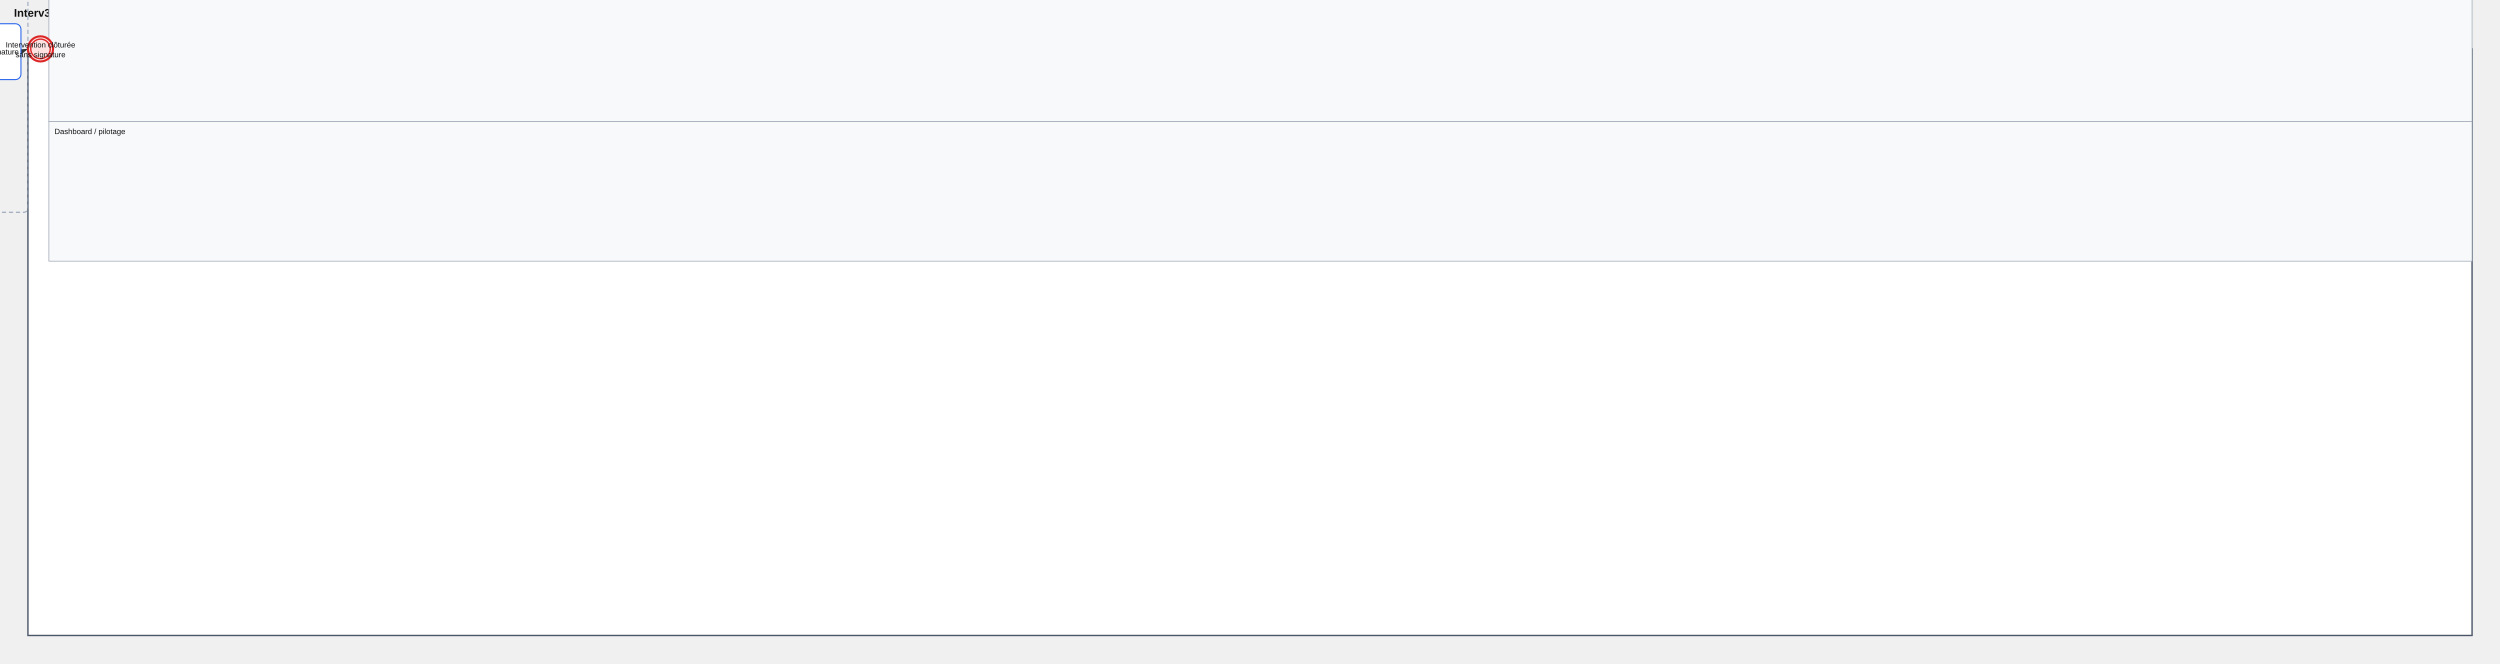
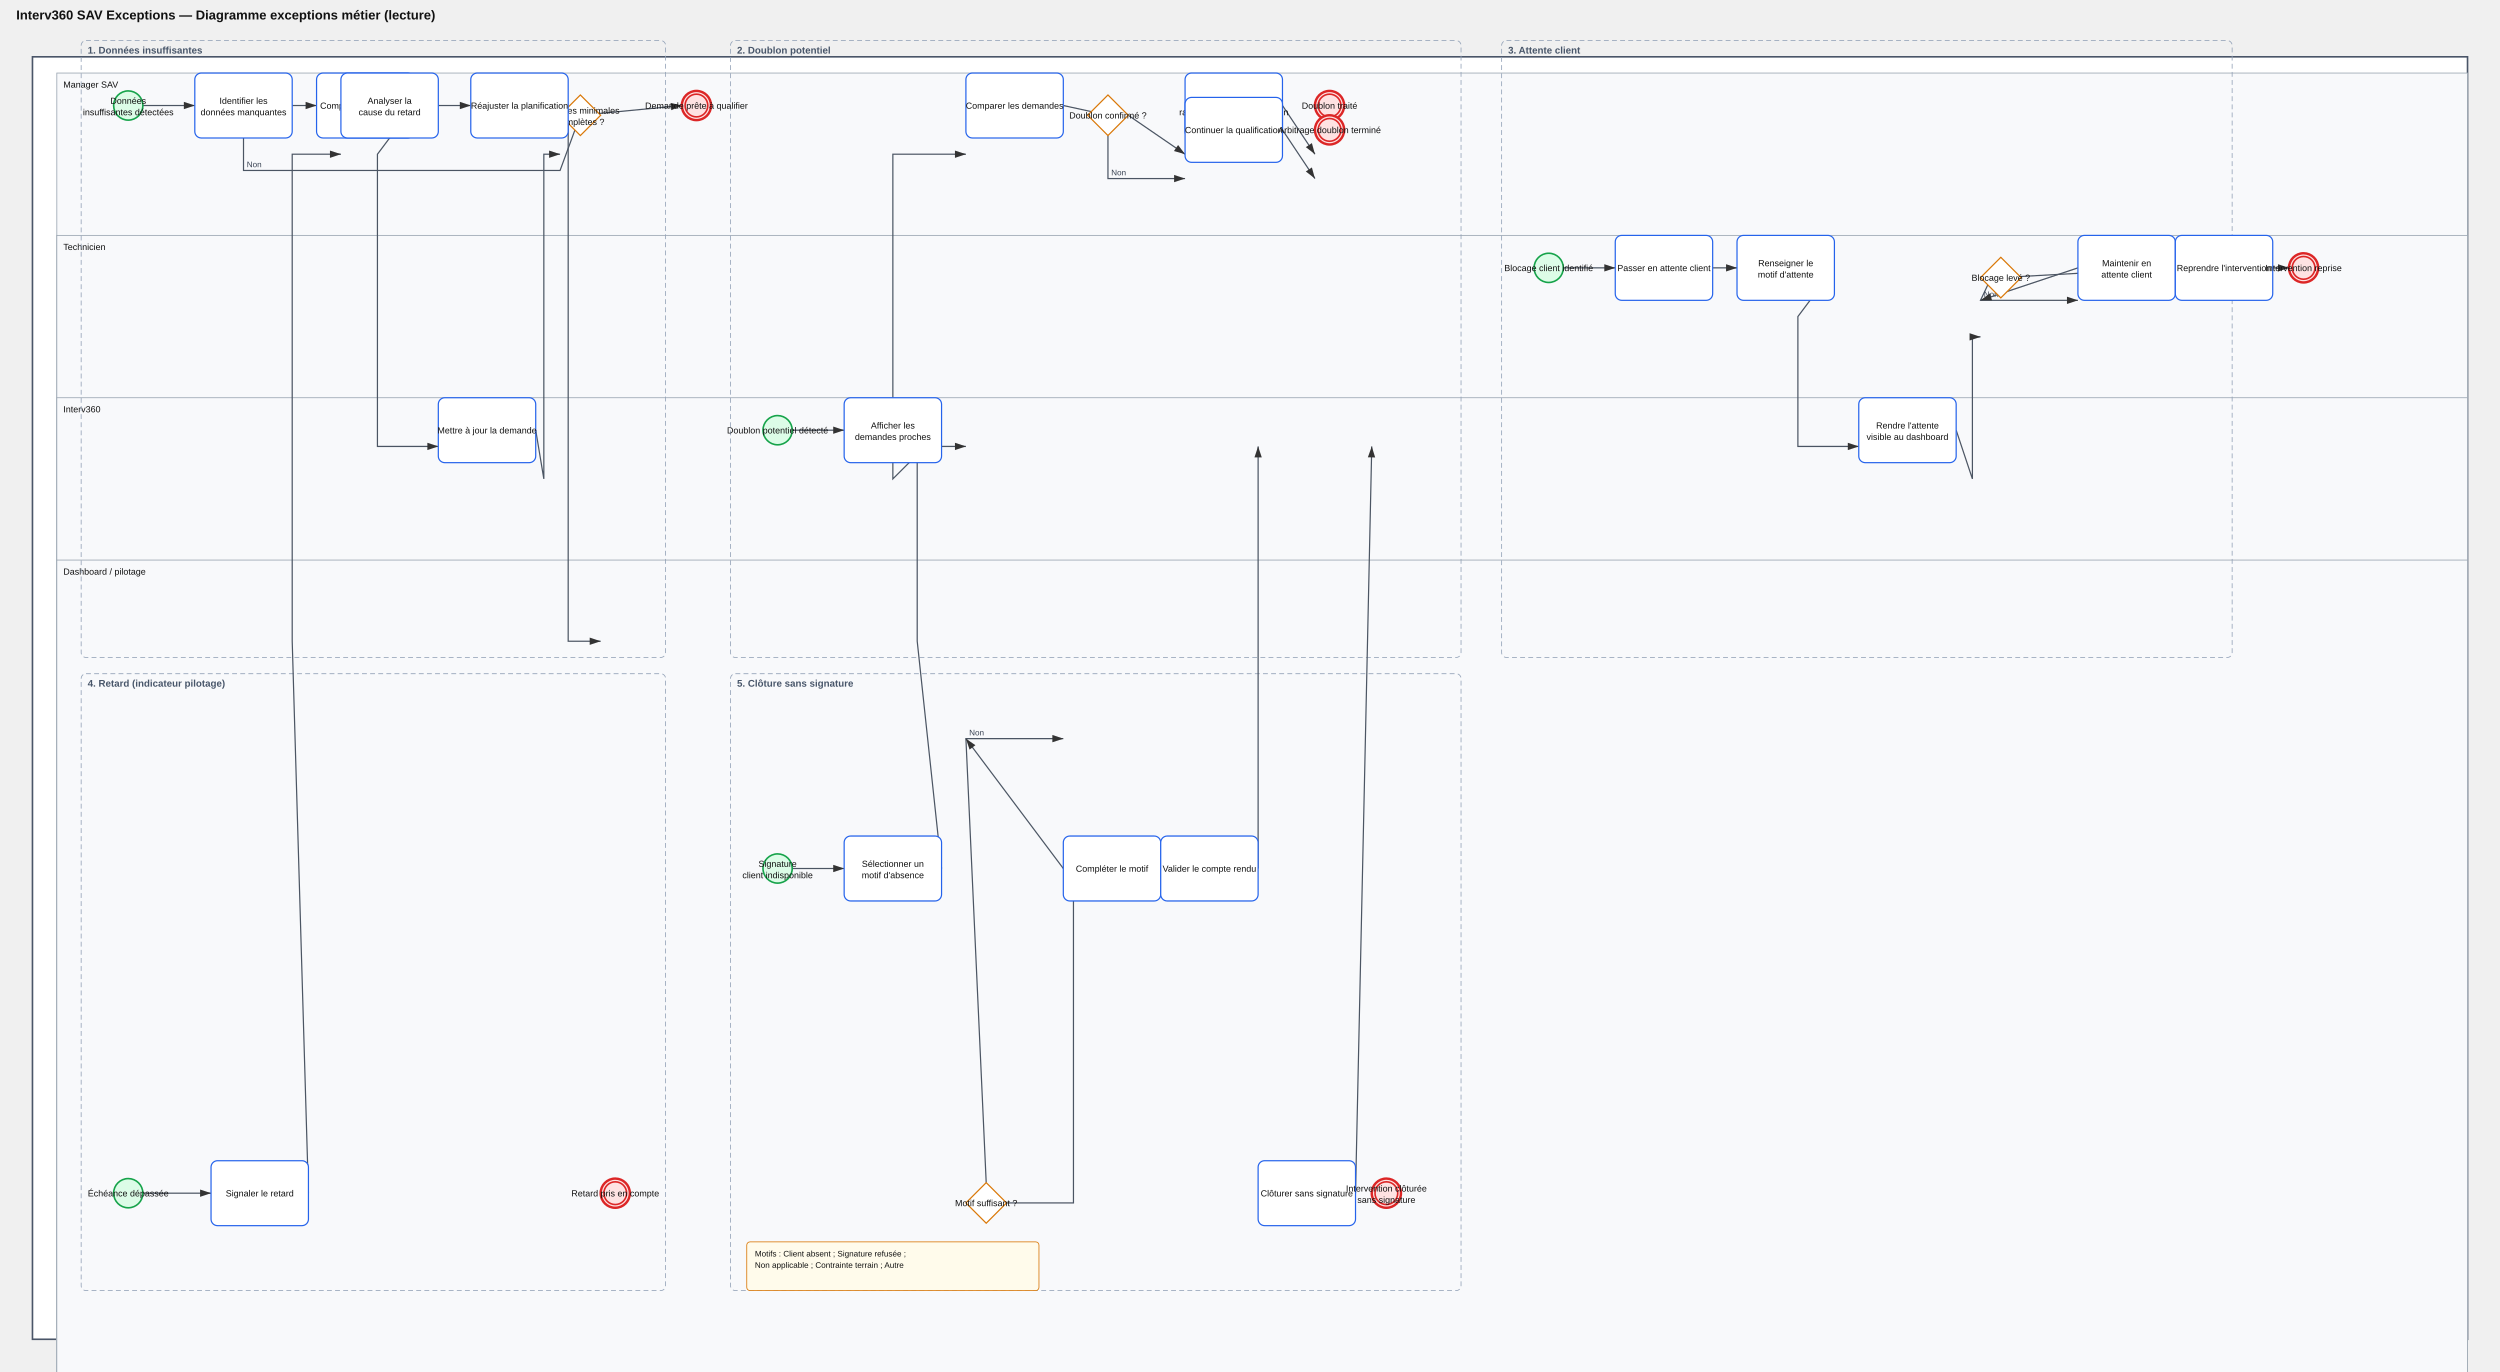
- <svg xmlns="http://www.w3.org/2000/svg" width="3580" height="950" viewBox="3440 506.0 3580 950">
+ <svg xmlns="http://www.w3.org/2000/svg" width="3080" height="1690" viewBox="80 -10 3080 1690">
  <defs>
    <marker id="arrow" markerWidth="10" markerHeight="10" refX="9" refY="3" orient="auto" markerUnits="strokeWidth">
      <path d="M0,0 L0,6 L9,3 z" fill="#333" />
    </marker>
  </defs>
-   <style>
- text{font-family:Arial,Helvetica,sans-serif;font-size:11px;fill:#111}
- .lane{fill:#f8f9fb;stroke:#9aa5b1;stroke-width:1}
- .pool{fill:#fff;stroke:#4a5568;stroke-width:2}
- .group{fill:none;stroke:#94a3b8;stroke-width:1.5;stroke-dasharray:6 4}
- .grouplabel{font-size:12px;font-weight:bold;fill:#475569}
- .task{fill:#fff;stroke:#2563eb;stroke-width:1.5}
- .gateway{fill:#fff;stroke:#d97706;stroke-width:1.5}
- .event-start{fill:#dcfce7;stroke:#16a34a;stroke-width:2}
- .event-end{fill:#fee2e2;stroke:#dc2626;stroke-width:3}
- .flow{fill:none;stroke:#4b5563;stroke-width:1.5;marker-end:url(#arrow)}
- .label-flow{fill:#374151;font-size:10px}
- .title{font-size:16px;font-weight:bold}
- .annotation{fill:#fffbeb;stroke:#d97706;stroke-width:1}
- .ann-text{font-size:10px;fill:#444}
- </style>
-   <text class="title" x="3460" y="530.0">Interv360 SAV Exceptions — Diagramme exceptions métier (lecture)</text>
-   <rect class="pool" x="3480" y="576.0" width="3500" height="840" />
-   <rect class="lane" x="3510" y="80" width="3470" height="200" />
-   <text x="3518" y="98">Manager SAV</text>
-   <rect class="lane" x="3510" y="280" width="3470" height="200" />
-   <text x="3518" y="298">Technicien</text>
-   <rect class="lane" x="3510" y="480" width="3470" height="200" />
-   <text x="3518" y="498">Interv360</text>
-   <rect class="lane" x="3510" y="680" width="3470" height="200" />
-   <text x="3518" y="698">Dashboard / pilotage</text>
-   <rect class="group" x="180" y="90" width="640" height="720" rx="6" />
-   <text class="grouplabel" x="188" y="106">1. Données insuffisantes</text>
-   <rect class="group" x="880" y="90" width="640" height="720" rx="6" />
-   <text class="grouplabel" x="888" y="106">2. Doublon potentiel</text>
-   <rect class="group" x="1580" y="90" width="640" height="720" rx="6" />
-   <text class="grouplabel" x="1588" y="106">3. Attente client</text>
-   <rect class="group" x="2280" y="90" width="520" height="720" rx="6" />
-   <text class="grouplabel" x="2288" y="106">4. Retard</text>
-   <rect class="group" x="2840" y="90" width="640" height="720" rx="6" />
-   <text class="grouplabel" x="2848" y="106">5. Clôture sans signature</text>
-   <path class="flow" d="M 256,176.0 L 320,180.0" />
-   <path class="flow" d="M 440,180.0 L 450,180.0" />
-   <path class="flow" d="M 570,180.0 L 575.0,180.0 L 575.0,580.0 L 580,580.0" />
-   <path class="flow" d="M 700,580.0 L 717.5,580.0 L 717.5,190.0 L 735.0,190.0" />
-   <path class="flow" d="M 735.0,190.0 L 840,176.0" />
-   <text class="label-flow" x="844" y="172.0">Oui</text>
-   <path class="flow" d="M 735.0,190.0 L 730,420 L 380,420 L 380,220" />
-   <text class="label-flow" x="384" y="416">Non</text>
-   <path class="flow" d="M 956,576.0 L 1020,580.0" />
-   <path class="flow" d="M 1140,580.0 L 1145.0,580.0 L 1145.0,180.0 L 1150,180.0" />
-   <path class="flow" d="M 1270,180.0 L 1305.0,190.0" />
-   <path class="flow" d="M 1305.0,190.0 L 1390,180.0" />
-   <text class="label-flow" x="1394" y="176.0">Oui</text>
-   <path class="flow" d="M 1305.0,190.0 L 1500,180.0" />
-   <text class="label-flow" x="1504" y="176.0">Non</text>
-   <path class="flow" d="M 1510,180.0 L 1500,180.0" />
-   <path class="flow" d="M 1620,180.0 L 1620,176.0" />
-   <path class="flow" d="M 1656,376.0 L 1720,380.0" />
-   <path class="flow" d="M 1840,380.0 L 1850,380.0" />
-   <path class="flow" d="M 1970,380.0 L 1975.0,380.0 L 1975.0,580.0 L 1980,580.0" />
-   <path class="flow" d="M 2100,580.0 L 2117.5,580.0 L 2117.5,390.0 L 2135.0,390.0" />
-   <path class="flow" d="M 2135.0,390.0 L 2220,380.0" />
-   <text class="label-flow" x="2224" y="376.0">Oui</text>
-   <path class="flow" d="M 2135.0,365 L 2110,300 L 2040,300 L 2040,540" />
-   <text class="label-flow" x="2044" y="296">Non</text>
-   <path class="flow" d="M 2340,380.0 L 2340,376.0" />
-   <path class="flow" d="M 2356,776.0 L 2420,780.0" />
-   <path class="flow" d="M 2540,780.0 L 2480,758 L 2480,180 L 2550,180" />
-   <path class="flow" d="M 2670,180.0 L 2680,180.0" />
-   <path class="flow" d="M 2800,180.0 L 2800,180 L 2800,650 L 2780,758" />
-   <path class="flow" d="M 2916,376.0 L 2980,380.0" />
-   <path class="flow" d="M 3100,380.0 L 3117.5,380.0 L 3117.5,590.0 L 3135.0,590.0" />
-   <path class="flow" d="M 3135.0,590.0 L 3242.5,590.0 L 3242.5,380.0 L 3350,380.0" />
-   <text class="label-flow" x="3246.5" y="376.0">Oui</text>
-   <path class="flow" d="M 3135.0,590.0 L 3177.5,590.0 L 3177.5,380.0 L 3220,380.0" />
-   <text class="label-flow" x="3181.5" y="376.0">Non</text>
-   <path class="flow" d="M 3135.0,565 L 3110,300 L 3280,300 L 3280,340" />
-   <path class="flow" d="M 3470,380.0 L 3410.0,380.0 L 3410.0,580.0 L 3350,580.0" />
-   <path class="flow" d="M 3470,580.0 L 3480,576.0" />
-   <circle class="event-start" cx="238.0" cy="176.0" r="18.0" />
-   <text text-anchor="middle" x="238.0" y="174.0">Données</text>
-   <text text-anchor="middle" x="238.0" y="188.0">insuffisantes détectées</text>
-   <rect class="task" x="320" y="140" width="120" height="80" rx="8" />
-   <text text-anchor="middle" x="380.0" y="178.0">Identifier les</text>
-   <text text-anchor="middle" x="380.0" y="192.0">données manquantes</text>
-   <rect class="task" x="450" y="140" width="120" height="80" rx="8" />
-   <text text-anchor="middle" x="510.0" y="184.0">Compléter la demande</text>
-   <rect class="task" x="580" y="540" width="120" height="80" rx="8" />
-   <text text-anchor="middle" x="640.0" y="584.0">Mettre à jour la demande</text>
-   <polygon class="gateway" points="735.0,165 760,190.0 735.0,215 710,190.0" />
-   <text text-anchor="middle" x="735.0" y="188.0">Données minimales</text>
-   <text text-anchor="middle" x="735.0" y="202.0">complètes ?</text>
-   <circle class="event-end" cx="858.0" cy="176.0" r="18.0" />
-   <circle fill="none" stroke="#dc2626" stroke-width="2" cx="858.0" cy="176.0" r="14.0" />
-   <text text-anchor="middle" x="858.0" y="174.0">Demande prête</text>
-   <text text-anchor="middle" x="858.0" y="188.0">à qualifier</text>
-   <circle class="event-start" cx="938.0" cy="576.0" r="18.0" />
-   <text text-anchor="middle" x="938.0" y="574.0">Doublon</text>
-   <text text-anchor="middle" x="938.0" y="588.0">potentiel détecté</text>
-   <rect class="task" x="1020" y="540" width="120" height="80" rx="8" />
-   <text text-anchor="middle" x="1080.0" y="578.0">Afficher les</text>
-   <text text-anchor="middle" x="1080.0" y="592.0">demandes proches</text>
-   <rect class="task" x="1150" y="140" width="120" height="80" rx="8" />
-   <text text-anchor="middle" x="1210.0" y="184.0">Comparer les demandes</text>
-   <polygon class="gateway" points="1305.0,165 1330,190.0 1305.0,215 1280,190.0" />
-   <text text-anchor="middle" x="1305.0" y="194.0">Doublon confirmé ?</text>
-   <rect class="task" x="1390" y="140" width="120" height="80" rx="8" />
-   <text text-anchor="middle" x="1450.0" y="178.0">Lier ou</text>
-   <text text-anchor="middle" x="1450.0" y="192.0">marquer comme doublon</text>
-   <rect class="task" x="1500" y="140" width="120" height="80" rx="8" />
-   <text text-anchor="middle" x="1560.0" y="178.0">Continuer</text>
-   <text text-anchor="middle" x="1560.0" y="192.0">la qualification</text>
-   <circle class="event-end" cx="1638.0" cy="176.0" r="18.0" />
-   <circle fill="none" stroke="#dc2626" stroke-width="2" cx="1638.0" cy="176.0" r="14.0" />
-   <text text-anchor="middle" x="1638.0" y="174.0">Arbitrage</text>
-   <text text-anchor="middle" x="1638.0" y="188.0">doublon terminé</text>
-   <circle class="event-start" cx="1638.0" cy="376.0" r="18.0" />
-   <text text-anchor="middle" x="1638.0" y="380.0">Blocage client identifié</text>
-   <rect class="task" x="1720" y="340" width="120" height="80" rx="8" />
-   <text text-anchor="middle" x="1780.0" y="384.0">Passer en attente client</text>
-   <rect class="task" x="1850" y="340" width="120" height="80" rx="8" />
-   <text text-anchor="middle" x="1910.0" y="378.0">Renseigner le</text>
-   <text text-anchor="middle" x="1910.0" y="392.0">motif d'attente</text>
-   <rect class="task" x="1980" y="540" width="120" height="80" rx="8" />
-   <text text-anchor="middle" x="2040.0" y="578.0">Rendre l'attente</text>
-   <text text-anchor="middle" x="2040.0" y="592.0">visible au dashboard</text>
-   <polygon class="gateway" points="2135.0,365 2160,390.0 2135.0,415 2110,390.0" />
-   <text text-anchor="middle" x="2135.0" y="394.0">Blocage levé ?</text>
-   <rect class="task" x="2220" y="340" width="120" height="80" rx="8" />
-   <text text-anchor="middle" x="2280.0" y="384.0">Reprendre l'intervention</text>
-   <circle class="event-end" cx="2358.0" cy="376.0" r="18.0" />
-   <circle fill="none" stroke="#dc2626" stroke-width="2" cx="2358.0" cy="376.0" r="14.0" />
-   <text text-anchor="middle" x="2358.0" y="380.0">Intervention reprise</text>
-   <circle class="event-start" cx="2338.0" cy="776.0" r="18.0" />
-   <text text-anchor="middle" x="2338.0" y="780.0">Échéance dépassée</text>
-   <rect class="task" x="2420" y="740" width="120" height="80" rx="8" />
-   <text text-anchor="middle" x="2480.0" y="784.0">Signaler le retard</text>
-   <rect class="task" x="2550" y="140" width="120" height="80" rx="8" />
-   <text text-anchor="middle" x="2610.0" y="178.0">Analyser la</text>
-   <text text-anchor="middle" x="2610.0" y="192.0">cause du retard</text>
-   <rect class="task" x="2680" y="140" width="120" height="80" rx="8" />
-   <text text-anchor="middle" x="2740.0" y="178.0">Réajuster</text>
-   <text text-anchor="middle" x="2740.0" y="192.0">la planification</text>
-   <circle class="event-end" cx="2798.0" cy="776.0" r="18.0" />
-   <circle fill="none" stroke="#dc2626" stroke-width="2" cx="2798.0" cy="776.0" r="14.0" />
-   <text text-anchor="middle" x="2798.0" y="780.0">Retard pris en compte</text>
-   <circle class="event-start" cx="2898.0" cy="376.0" r="18.0" />
-   <text text-anchor="middle" x="2898.0" y="374.0">Signature</text>
-   <text text-anchor="middle" x="2898.0" y="388.0">client indisponible</text>
-   <rect class="task" x="2980" y="340" width="120" height="80" rx="8" />
-   <text text-anchor="middle" x="3040.0" y="378.0">Sélectionner un</text>
-   <text text-anchor="middle" x="3040.0" y="392.0">motif d'absence</text>
-   <polygon class="gateway" points="3135.0,565 3160,590.0 3135.0,615 3110,590.0" />
-   <text text-anchor="middle" x="3135.0" y="594.0">Motif suffisant ?</text>
-   <rect class="task" x="3220" y="340" width="120" height="80" rx="8" />
-   <text text-anchor="middle" x="3280.0" y="384.0">Compléter le motif</text>
-   <rect class="task" x="3350" y="340" width="120" height="80" rx="8" />
-   <text text-anchor="middle" x="3410.0" y="384.0">Valider le compte rendu</text>
-   <rect class="task" x="3350" y="540" width="120" height="80" rx="8" />
-   <text text-anchor="middle" x="3410.0" y="584.0">Clôturer sans signature</text>
-   <circle class="event-end" cx="3498.0" cy="576.0" r="18.0" />
-   <circle fill="none" stroke="#dc2626" stroke-width="2" cx="3498.0" cy="576.0" r="14.0" />
-   <text text-anchor="middle" x="3498.0" y="574.0">Intervention clôturée</text>
-   <text text-anchor="middle" x="3498.0" y="588.0">sans signature</text>
-   <rect class="annotation" x="2840" y="820" width="320" height="60" rx="4" />
-   <text x="2850" y="838" class="ann-text">Motifs : Client absent ; Signature refusée ;</text>
-   <text x="2850" y="852" class="ann-text">Non applicable ; Contrainte terrain ; Autre</text>
+   <style>text{font-family:Arial,sans-serif;font-size:11px;fill:#111}.lane{fill:#f8f9fb;stroke:#9aa5b1}.pool{fill:#fff;stroke:#4a5568;stroke-width:2}.group{fill:none;stroke:#94a3b8;stroke-dasharray:6 4}.grouplabel{font-size:12px;font-weight:bold;fill:#475569}.task{fill:#fff;stroke:#2563eb;stroke-width:1.5}.gateway{fill:#fff;stroke:#d97706;stroke-width:1.5}.event-start{fill:#dcfce7;stroke:#16a34a;stroke-width:2}.event-end{fill:#fee2e2;stroke:#dc2626;stroke-width:3}.flow{fill:none;stroke:#4b5563;stroke-width:1.5;marker-end:url(#arrow)}.label-flow{font-size:10px;fill:#374151}.title{font-size:16px;font-weight:bold}.annotation{fill:#fffbeb;stroke:#d97706}.ann-text{font-size:10px}</style>
+   <text class="title" x="100" y="14">Interv360 SAV Exceptions — Diagramme exceptions métier (lecture)</text>
+   <rect class="pool" x="120" y="60" width="3000" height="1580" />
+   <rect class="lane" x="150" y="80" width="2970" height="1560" />
+   <text x="158" y="98">Manager SAV</text>
+   <rect class="lane" x="150" y="280" width="2970" height="1560" />
+   <text x="158" y="298">Technicien</text>
+   <rect class="lane" x="150" y="480" width="2970" height="1560" />
+   <text x="158" y="498">Interv360</text>
+   <rect class="lane" x="150" y="680" width="2970" height="1560" />
+   <text x="158" y="698">Dashboard / pilotage</text>
+   <rect class="group" x="180" y="40" width="720" height="760" rx="6" />
+   <text class="grouplabel" x="188" y="56">1. Données insuffisantes</text>
+   <rect class="group" x="980" y="40" width="900" height="760" rx="6" />
+   <text class="grouplabel" x="988" y="56">2. Doublon potentiel</text>
+   <rect class="group" x="1930" y="40" width="900" height="760" rx="6" />
+   <text class="grouplabel" x="1938" y="56">3. Attente client</text>
+   <rect class="group" x="180" y="820" width="720" height="760" rx="6" />
+   <text class="grouplabel" x="188" y="836">4. Retard (indicateur pilotage)</text>
+   <rect class="group" x="980" y="820" width="900" height="760" rx="6" />
+   <text class="grouplabel" x="988" y="836">5. Clôture sans signature</text>
+   <path class="flow" d="M 256,120.0 L 320,120.0" />
+   <path class="flow" d="M 440,120.0 L 470,120.0" />
+   <path class="flow" d="M 590,120.0 L 545,180 L 545,540 L 620,540" />
+   <path class="flow" d="M 740,520.0 L 750,580 L 750,180 L 770,180" />
+   <path class="flow" d="M 795.0,132.0 L 920,120.0" />
+   <text class="label-flow" x="924" y="116.0">Oui</text>
+   <path class="flow" d="M 795.0,132.0 L 770,200 L 380,200 L 380,140" />
+   <text class="label-flow" x="384" y="196">Non</text>
+   <path class="flow" d="M 1056,520.0 L 1120,520.0" />
+   <path class="flow" d="M 1240,520.0 L 1180,580 L 1180,180 L 1270,180" />
+   <path class="flow" d="M 1390,120.0 L 1445.0,132.0" />
+   <path class="flow" d="M 1470,132.0 L 1540,180" />
+   <text class="label-flow" x="1544" y="176">Oui</text>
+   <path class="flow" d="M 1445.0,157 L 1445,210 L 1540,210" />
+   <text class="label-flow" x="1449" y="206">Non</text>
+   <path class="flow" d="M 1660,120.0 L 1700,180" />
+   <path class="flow" d="M 1660,150.0 L 1700,210" />
+   <path class="flow" d="M 2006,320.0 L 2070,320.0" />
+   <path class="flow" d="M 2190,320.0 L 2220,320.0" />
+   <path class="flow" d="M 2340,320.0 L 2295,380 L 2295,540 L 2370,540" />
+   <path class="flow" d="M 2490,520.0 L 2510,580 L 2510,405 L 2520,405" />
+   <path class="flow" d="M 2545.0,332.0 L 2760,320.0" />
+   <text class="label-flow" x="2764" y="316.0">Oui</text>
+   <path class="flow" d="M 2545.0,307 L 2520,360 L 2640,360" />
+   <text class="label-flow" x="2524" y="356">Non</text>
+   <path class="flow" d="M 2640,320.0 L 2520,360" />
+   <path class="flow" d="M 2880,320.0 L 2900,320.0" />
+   <path class="flow" d="M 256,1460.0 L 340,1460.0" />
+   <path class="flow" d="M 460,1460.0 L 440,780 L 440,180 L 500,180" />
+   <path class="flow" d="M 620,120.0 L 660,120.0" />
+   <path class="flow" d="M 780,120.0 L 780,180 L 780,780 L 820,780" />
+   <path class="flow" d="M 1056,1060.0 L 1120,1060.0" />
+   <path class="flow" d="M 1240,1060.0 L 1210,780 L 1210,540 L 1270,540" />
+   <path class="flow" d="M 1295.0,1472.0 L 1402.5,1472.0 L 1402.5,1060.0 L 1510,1060.0" />
+   <text class="label-flow" x="1406.5" y="1056.0">Oui</text>
+   <path class="flow" d="M 1295.0,1447 L 1270,900 L 1390,900" />
+   <text class="label-flow" x="1274" y="896">Non</text>
+   <path class="flow" d="M 1390,1060.0 L 1270,900" />
+   <path class="flow" d="M 1630,1060.0 L 1630,780 L 1630,540" />
+   <path class="flow" d="M 1750,1460.0 L 1770,540" />
+   <circle class="event-start" cx="238.0" cy="120.0" r="18.0" />
+   <text text-anchor="middle" x="238.0" y="118.0">Données</text>
+   <text text-anchor="middle" x="238.0" y="132.0">insuffisantes détectées</text>
+   <rect class="task" x="320" y="80" width="120" height="80" rx="8" />
+   <text text-anchor="middle" x="380.0" y="118.0">Identifier les</text>
+   <text text-anchor="middle" x="380.0" y="132.0">données manquantes</text>
+   <rect class="task" x="470" y="80" width="120" height="80" rx="8" />
+   <text text-anchor="middle" x="530.0" y="124.0">Compléter la demande</text>
+   <rect class="task" x="620" y="480" width="120" height="80" rx="8" />
+   <text text-anchor="middle" x="680.0" y="524.0">Mettre à jour la demande</text>
+   <polygon class="gateway" points="795.0,107 820,132.0 795.0,157 770,132.0" />
+   <text text-anchor="middle" x="795.0" y="130.0">Données minimales</text>
+   <text text-anchor="middle" x="795.0" y="144.0">complètes ?</text>
+   <circle class="event-end" cx="938.0" cy="120.0" r="18.0" />
+   <circle fill="none" stroke="#dc2626" stroke-width="2" cx="938.0" cy="120.0" r="14.0" />
+   <text text-anchor="middle" x="938.0" y="124.0">Demande prête à qualifier</text>
+   <circle class="event-start" cx="1038.0" cy="520.0" r="18.0" />
+   <text text-anchor="middle" x="1038.0" y="524.0">Doublon potentiel détecté</text>
+   <rect class="task" x="1120" y="480" width="120" height="80" rx="8" />
+   <text text-anchor="middle" x="1180.0" y="518.0">Afficher les</text>
+   <text text-anchor="middle" x="1180.0" y="532.0">demandes proches</text>
+   <rect class="task" x="1270" y="80" width="120" height="80" rx="8" />
+   <text text-anchor="middle" x="1330.0" y="124.0">Comparer les demandes</text>
+   <polygon class="gateway" points="1445.0,107 1470,132.0 1445.0,157 1420,132.0" />
+   <text text-anchor="middle" x="1445.0" y="136.0">Doublon confirmé ?</text>
+   <rect class="task" x="1540" y="80" width="120" height="80" rx="8" />
+   <text text-anchor="middle" x="1600.0" y="118.0">Marquer /</text>
+   <text text-anchor="middle" x="1600.0" y="132.0">rapprocher comme doublon</text>
+   <circle class="event-end" cx="1718.0" cy="120.0" r="18.0" />
+   <circle fill="none" stroke="#dc2626" stroke-width="2" cx="1718.0" cy="120.0" r="14.0" />
+   <text text-anchor="middle" x="1718.0" y="124.0">Doublon traité</text>
+   <rect class="task" x="1540" y="110" width="120" height="80" rx="8" />
+   <text text-anchor="middle" x="1600.0" y="154.0">Continuer la qualification</text>
+   <circle class="event-end" cx="1718.0" cy="150.0" r="18.0" />
+   <circle fill="none" stroke="#dc2626" stroke-width="2" cx="1718.0" cy="150.0" r="14.0" />
+   <text text-anchor="middle" x="1718.0" y="154.0">Arbitrage doublon terminé</text>
+   <circle class="event-start" cx="1988.0" cy="320.0" r="18.0" />
+   <text text-anchor="middle" x="1988.0" y="324.0">Blocage client identifié</text>
+   <rect class="task" x="2070" y="280" width="120" height="80" rx="8" />
+   <text text-anchor="middle" x="2130.0" y="324.0">Passer en attente client</text>
+   <rect class="task" x="2220" y="280" width="120" height="80" rx="8" />
+   <text text-anchor="middle" x="2280.0" y="318.0">Renseigner le</text>
+   <text text-anchor="middle" x="2280.0" y="332.0">motif d'attente</text>
+   <rect class="task" x="2370" y="480" width="120" height="80" rx="8" />
+   <text text-anchor="middle" x="2430.0" y="518.0">Rendre l'attente</text>
+   <text text-anchor="middle" x="2430.0" y="532.0">visible au dashboard</text>
+   <polygon class="gateway" points="2545.0,307 2570,332.0 2545.0,357 2520,332.0" />
+   <text text-anchor="middle" x="2545.0" y="336.0">Blocage levé ?</text>
+   <rect class="task" x="2640" y="280" width="120" height="80" rx="8" />
+   <text text-anchor="middle" x="2700.0" y="318.0">Maintenir en</text>
+   <text text-anchor="middle" x="2700.0" y="332.0">attente client</text>
+   <rect class="task" x="2760" y="280" width="120" height="80" rx="8" />
+   <text text-anchor="middle" x="2820.0" y="324.0">Reprendre l'intervention</text>
+   <circle class="event-end" cx="2918.0" cy="320.0" r="18.0" />
+   <circle fill="none" stroke="#dc2626" stroke-width="2" cx="2918.0" cy="320.0" r="14.0" />
+   <text text-anchor="middle" x="2918.0" y="324.0">Intervention reprise</text>
+   <circle class="event-start" cx="238.0" cy="1460.0" r="18.0" />
+   <text text-anchor="middle" x="238.0" y="1464.0">Échéance dépassée</text>
+   <rect class="task" x="340" y="1420" width="120" height="80" rx="8" />
+   <text text-anchor="middle" x="400.0" y="1464.0">Signaler le retard</text>
+   <rect class="task" x="500" y="80" width="120" height="80" rx="8" />
+   <text text-anchor="middle" x="560.0" y="118.0">Analyser la</text>
+   <text text-anchor="middle" x="560.0" y="132.0">cause du retard</text>
+   <rect class="task" x="660" y="80" width="120" height="80" rx="8" />
+   <text text-anchor="middle" x="720.0" y="124.0">Réajuster la planification</text>
+   <circle class="event-end" cx="838.0" cy="1460.0" r="18.0" />
+   <circle fill="none" stroke="#dc2626" stroke-width="2" cx="838.0" cy="1460.0" r="14.0" />
+   <text text-anchor="middle" x="838.0" y="1464.0">Retard pris en compte</text>
+   <circle class="event-start" cx="1038.0" cy="1060.0" r="18.0" />
+   <text text-anchor="middle" x="1038.0" y="1058.0">Signature</text>
+   <text text-anchor="middle" x="1038.0" y="1072.0">client indisponible</text>
+   <rect class="task" x="1120" y="1020" width="120" height="80" rx="8" />
+   <text text-anchor="middle" x="1180.0" y="1058.0">Sélectionner un</text>
+   <text text-anchor="middle" x="1180.0" y="1072.0">motif d'absence</text>
+   <polygon class="gateway" points="1295.0,1447 1320,1472.0 1295.0,1497 1270,1472.0" />
+   <text text-anchor="middle" x="1295.0" y="1476.0">Motif suffisant ?</text>
+   <rect class="task" x="1390" y="1020" width="120" height="80" rx="8" />
+   <text text-anchor="middle" x="1450.0" y="1064.0">Compléter le motif</text>
+   <rect class="task" x="1510" y="1020" width="120" height="80" rx="8" />
+   <text text-anchor="middle" x="1570.0" y="1064.0">Valider le compte rendu</text>
+   <rect class="task" x="1630" y="1420" width="120" height="80" rx="8" />
+   <text text-anchor="middle" x="1690.0" y="1464.0">Clôturer sans signature</text>
+   <circle class="event-end" cx="1788.0" cy="1460.0" r="18.0" />
+   <circle fill="none" stroke="#dc2626" stroke-width="2" cx="1788.0" cy="1460.0" r="14.0" />
+   <text text-anchor="middle" x="1788.0" y="1458.0">Intervention clôturée</text>
+   <text text-anchor="middle" x="1788.0" y="1472.0">sans signature</text>
+   <rect class="annotation" x="1000" y="1520" width="360" height="60" rx="4" />
+   <text class="ann-text" x="1010" y="1538">Motifs : Client absent ; Signature refusée ;</text>
+   <text class="ann-text" x="1010" y="1552">Non applicable ; Contrainte terrain ; Autre</text>
</svg>
